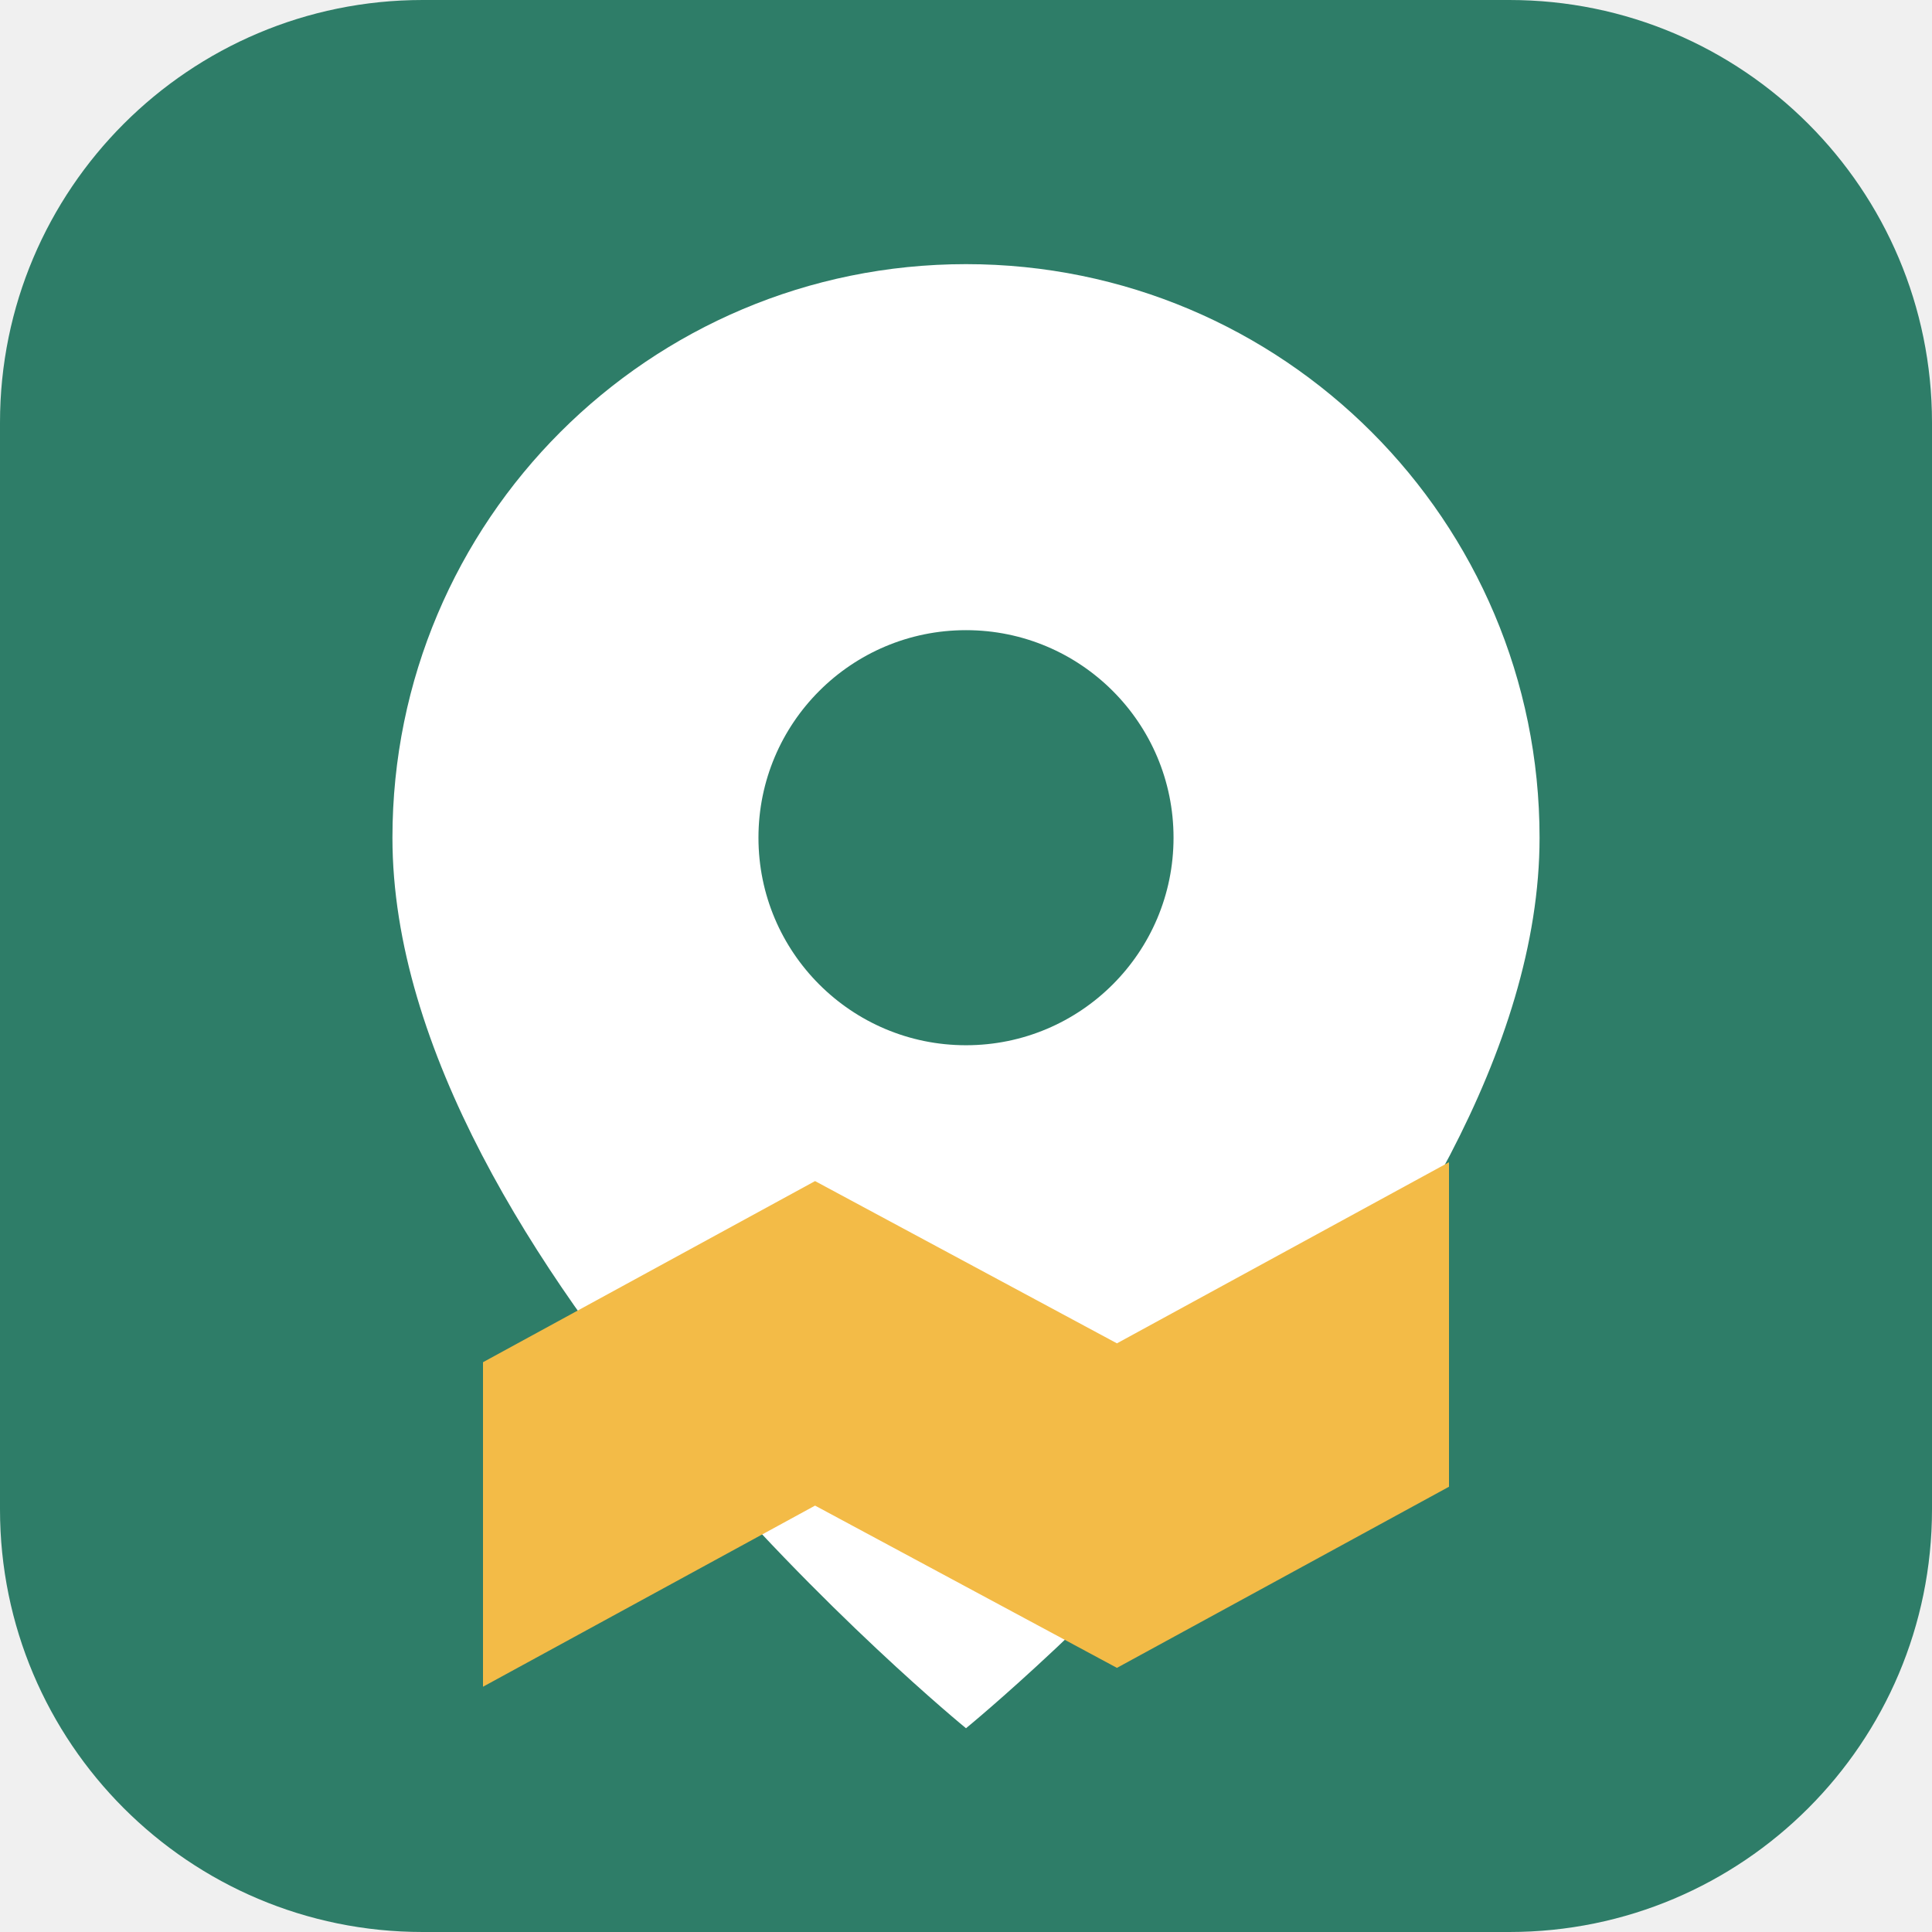
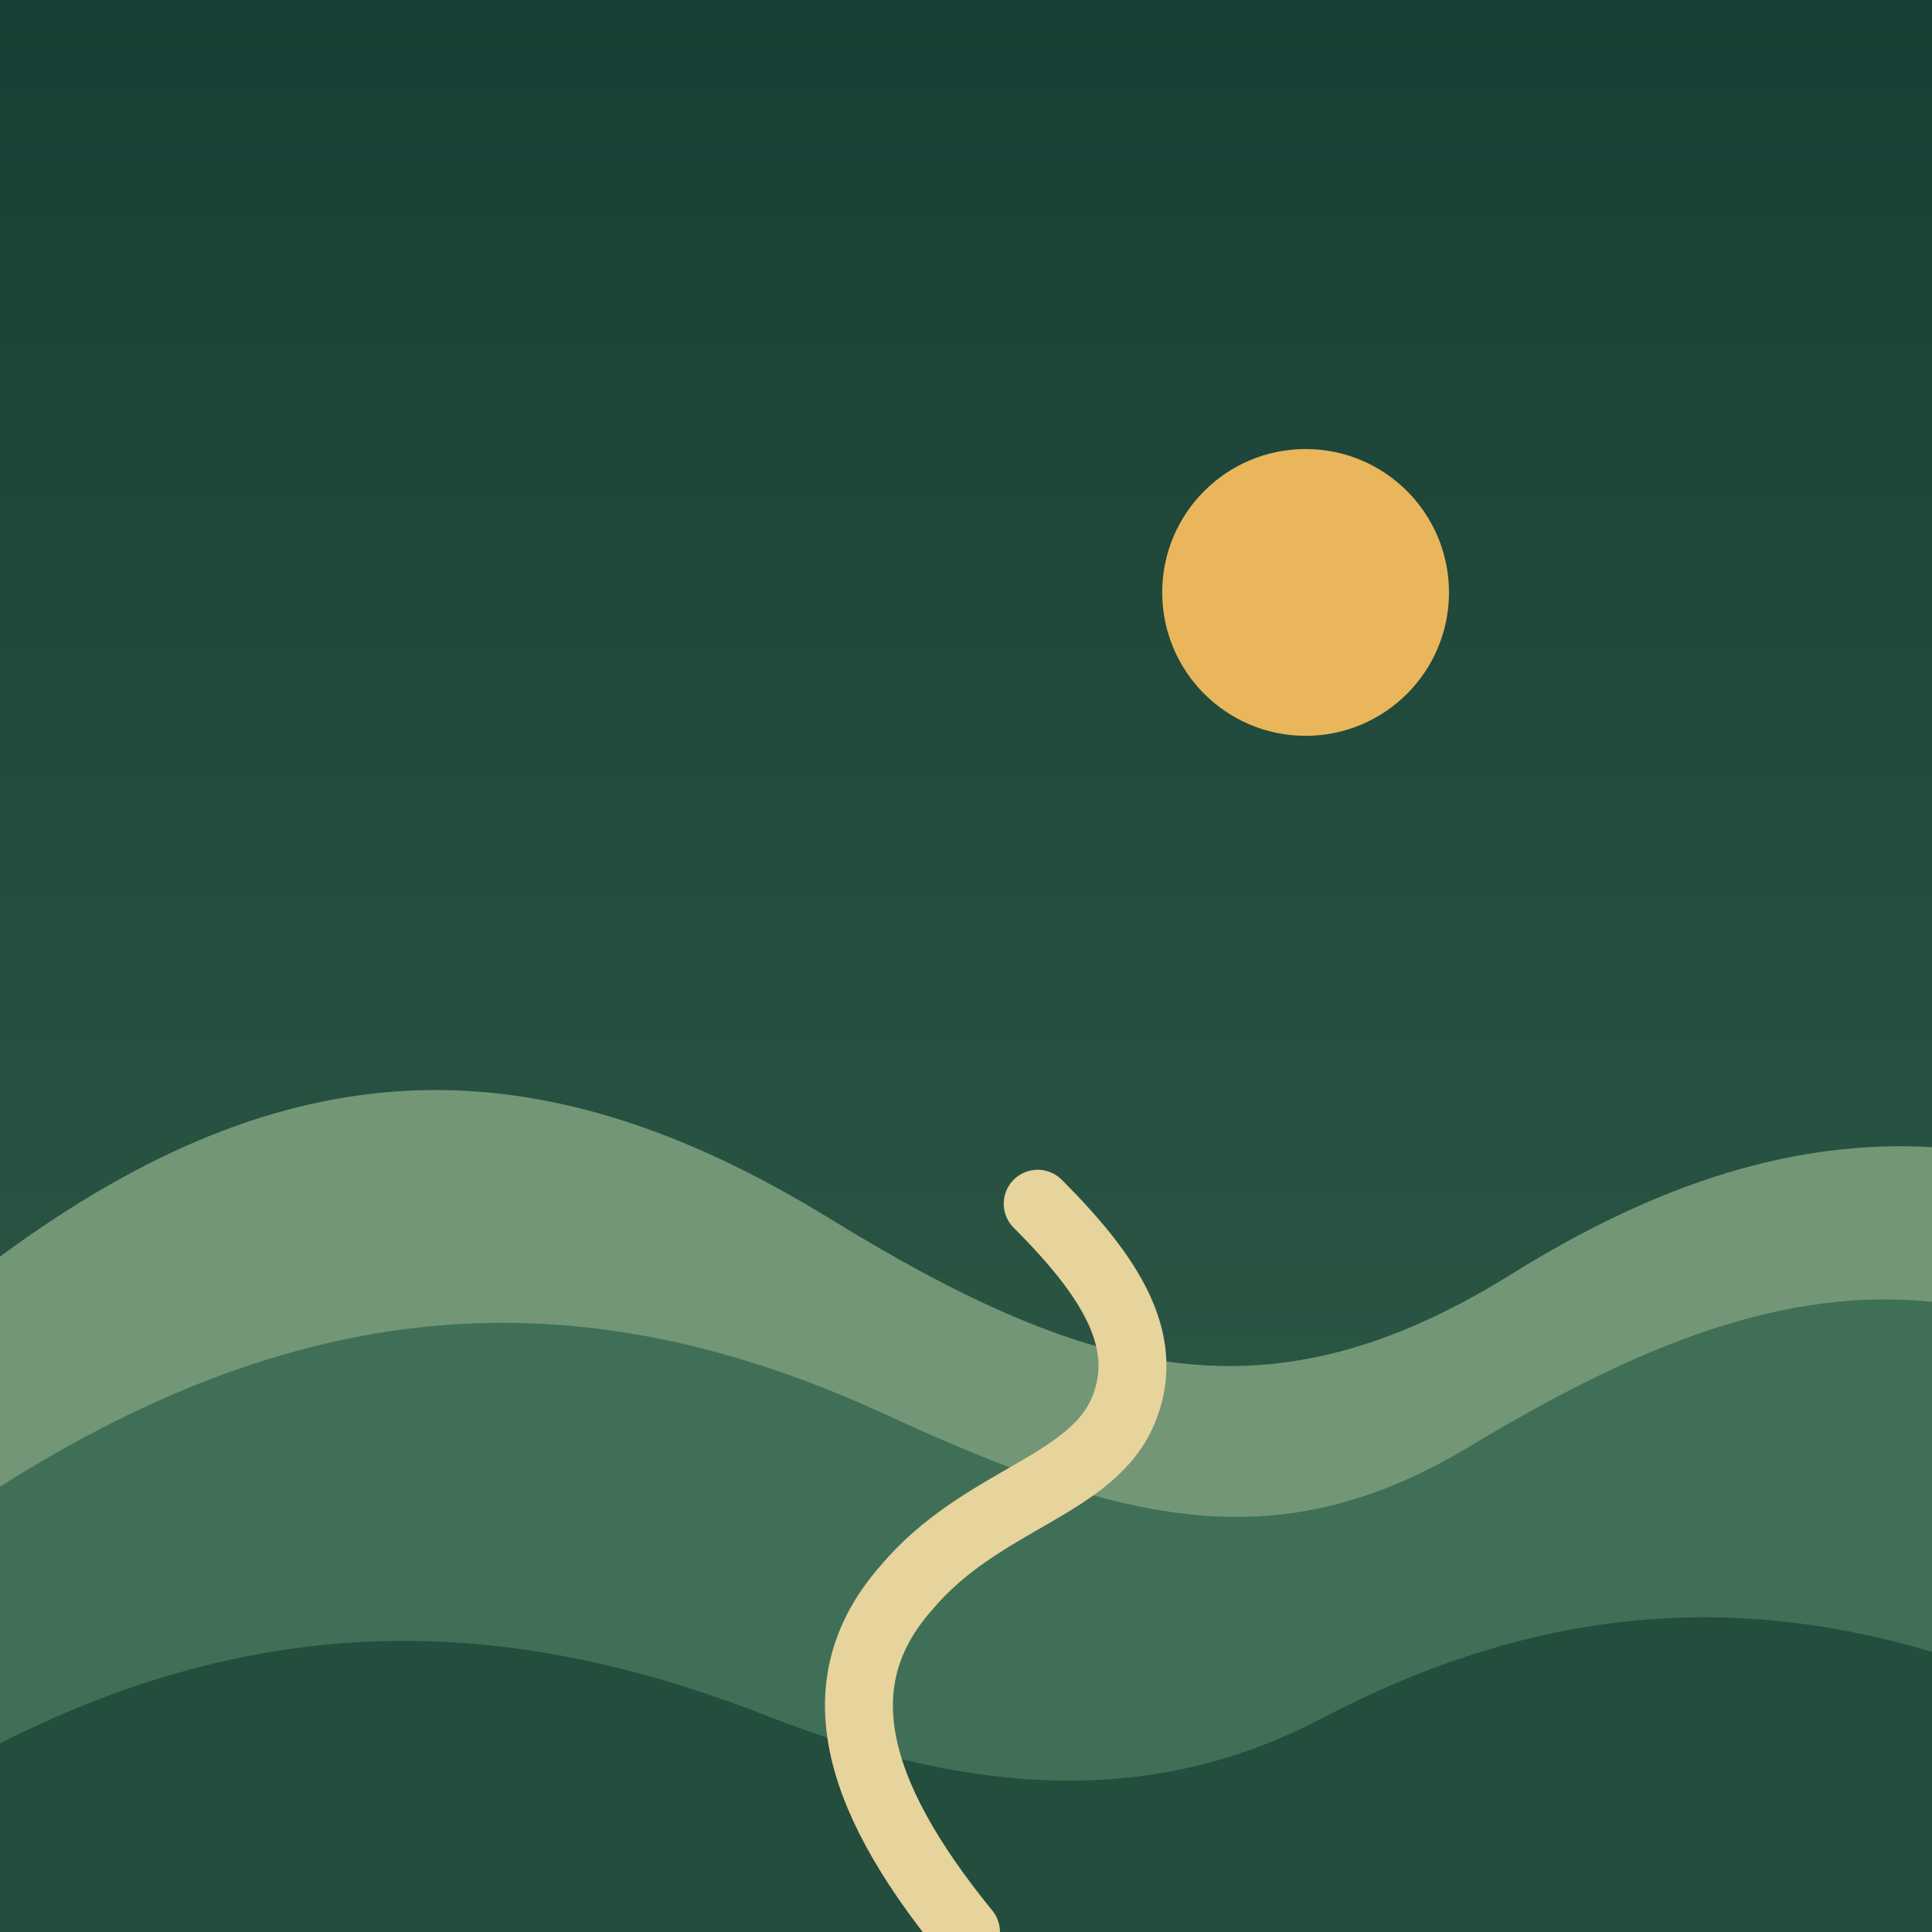
- <svg xmlns="http://www.w3.org/2000/svg" viewBox="0 0 512 512">
-   <rect width="512" height="512" rx="112" fill="#2e7d68" />
-   <path d="M256 70c-84 0-152 68-152 152 0 112 152 236 152 236s152-124 152-236c0-84-68-152-152-152Z" fill="#fff" />
-   <circle cx="256" cy="222" r="55" fill="#2e7d68" />
-   <path d="m128 361 88-48 80 43 88-48v86l-88 48-80-43-88 48z" fill="#f3bb47" />
+ <svg xmlns="http://www.w3.org/2000/svg" width="512" height="512" viewBox="0 0 512 512">
+   <defs>
+     <linearGradient id="sky" x1="256" y1="0" x2="256" y2="512" gradientUnits="userSpaceOnUse">
+       <stop stop-color="#183f35" />
+       <stop offset="1" stop-color="#315e49" />
+     </linearGradient>
+   </defs>
+   <rect width="512" height="512" fill="url(#sky)" />
+   <circle cx="346" cy="157" r="38" fill="#e9b65b" />
+   <path d="M0 333c76-56 142-58 220-10 70 43 117 54 180 15 40-25 76-36 112-34v208H0z" fill="#739676" />
+   <path d="M0 394c82-52 155-56 235-19 63 29 104 39 155 8 45-27 83-42 122-38v167H0z" fill="#3f7057" />
+   <path d="M0 462c73-37 138-33 204-7 54 21 102 24 147 0 52-27 105-35 165-16v73H0z" fill="#234d3c" />
+   <path d="M256 512c-31-38-37-67-16-91 20-24 50-27 58-48 7-18-4-35-23-54" fill="none" stroke="#e7d39c" stroke-width="18" stroke-linecap="round" />
</svg>
